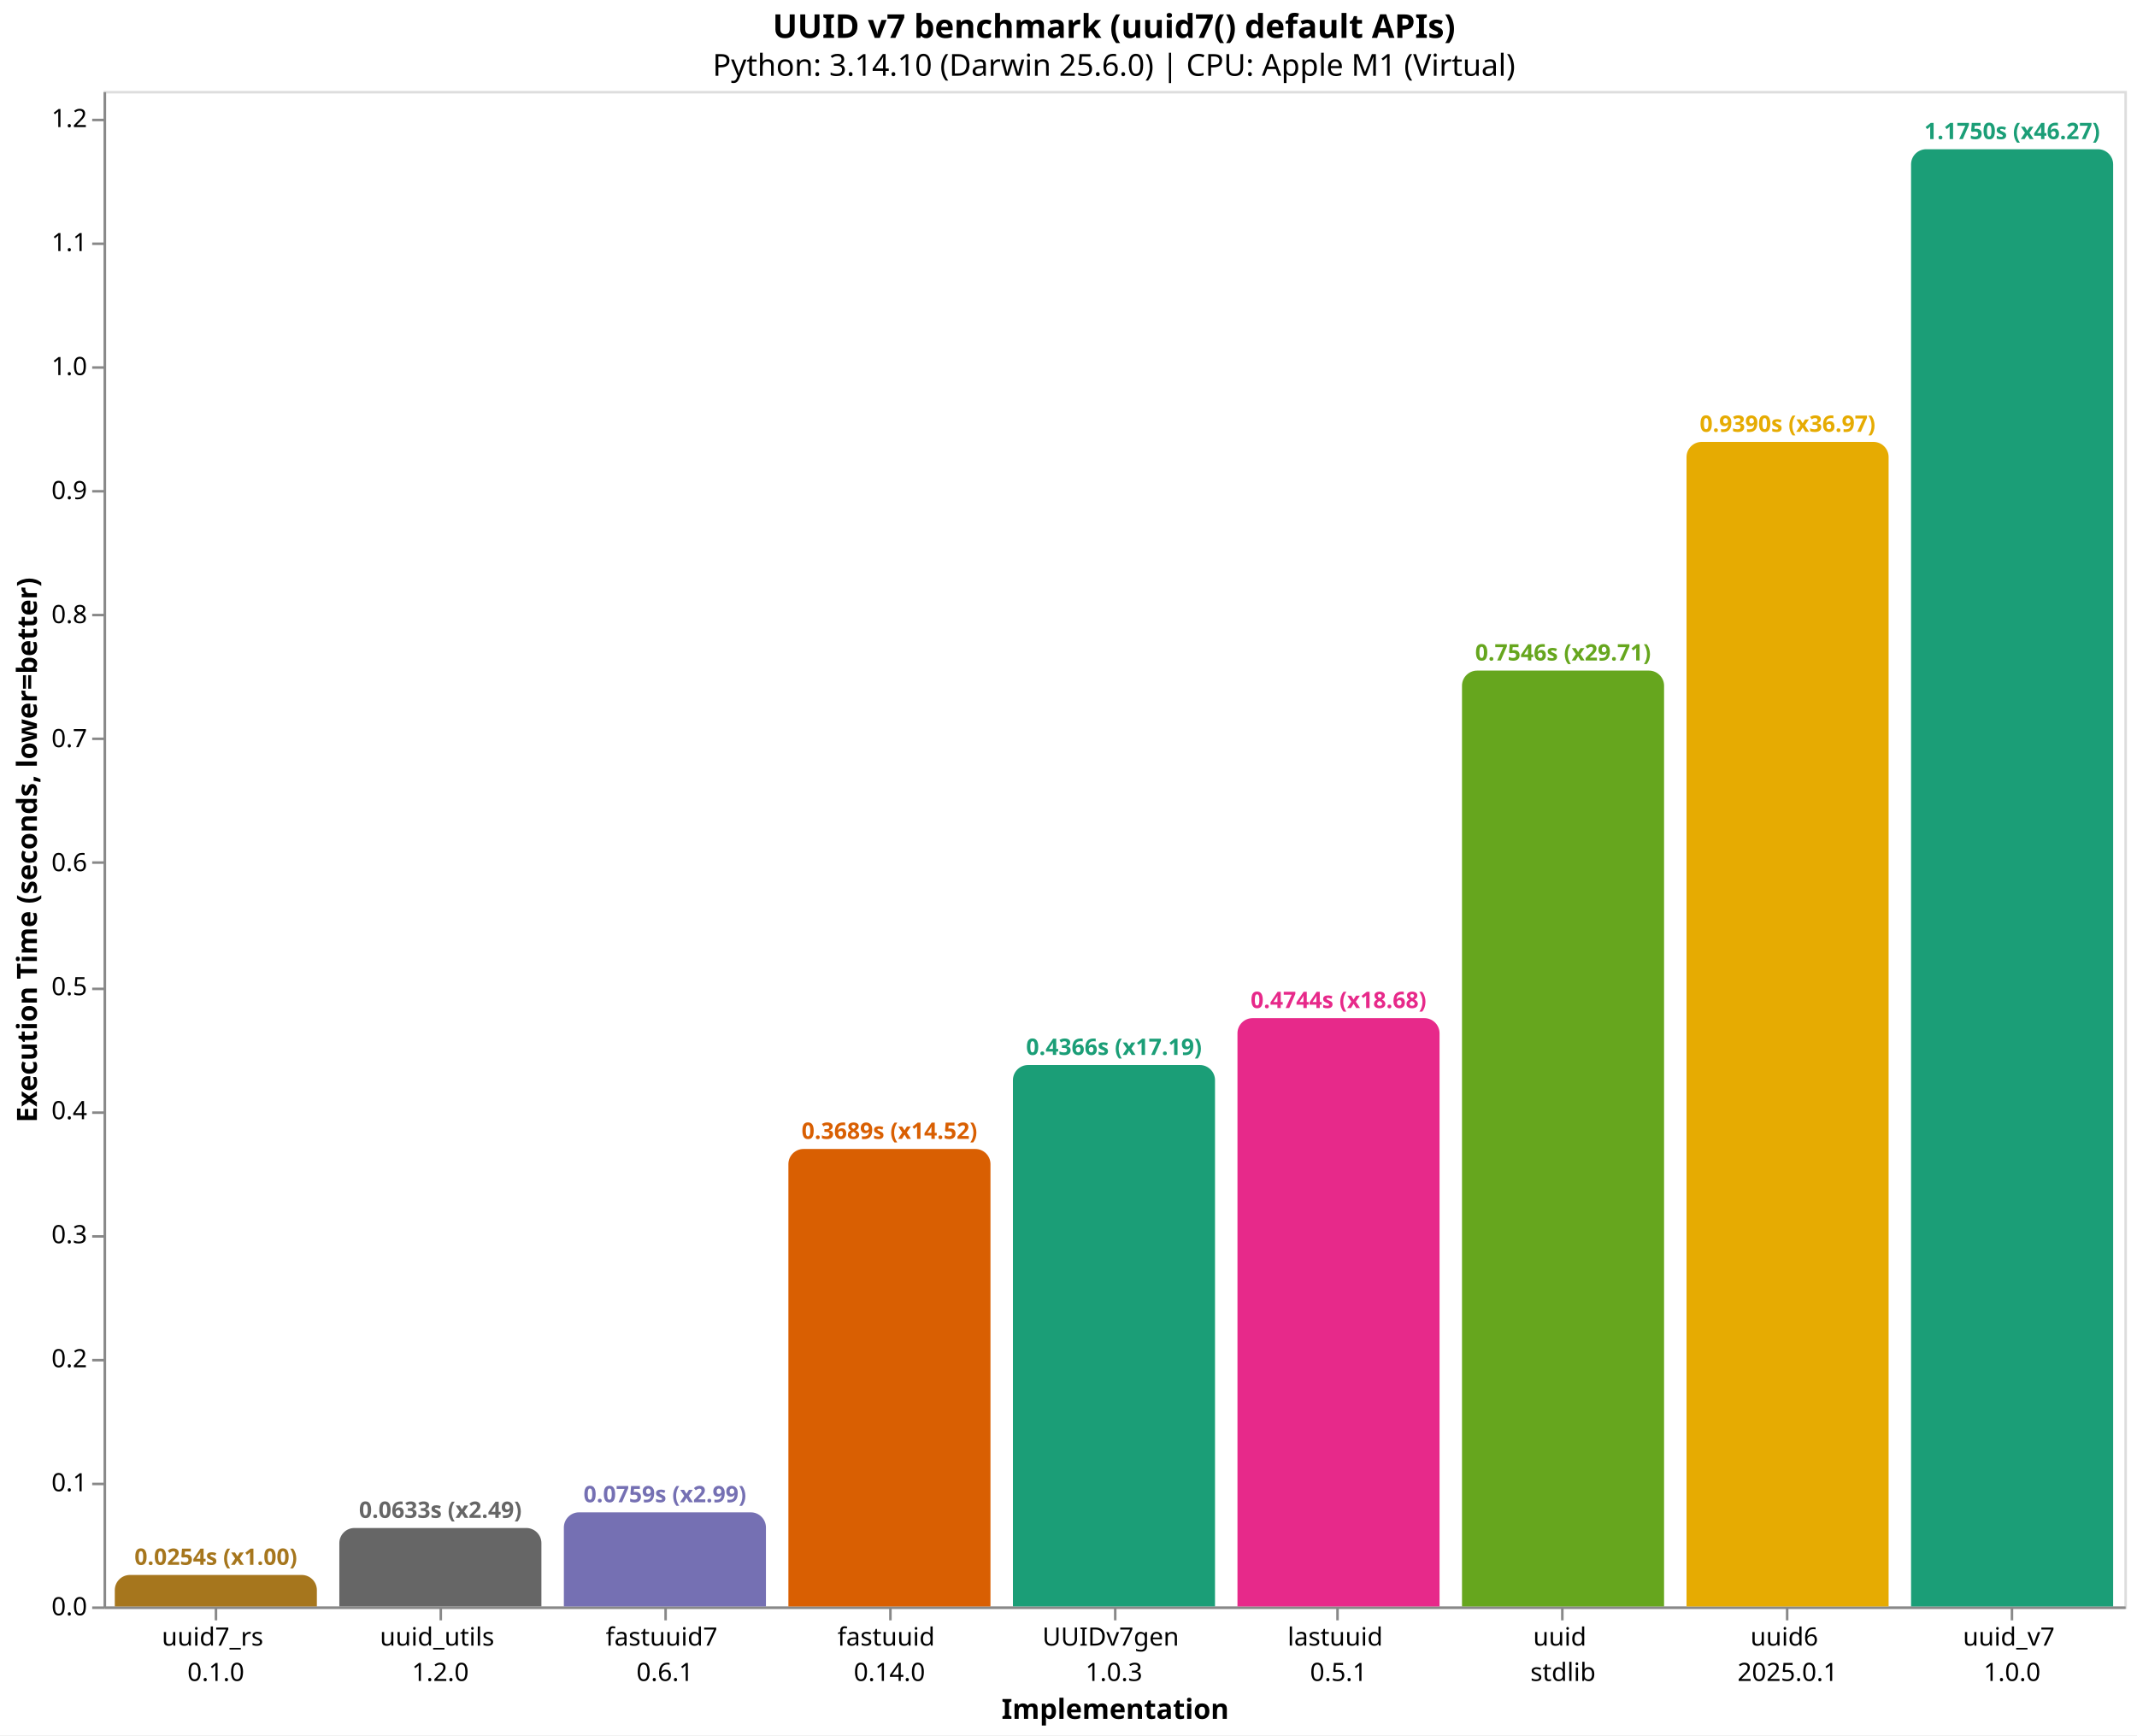
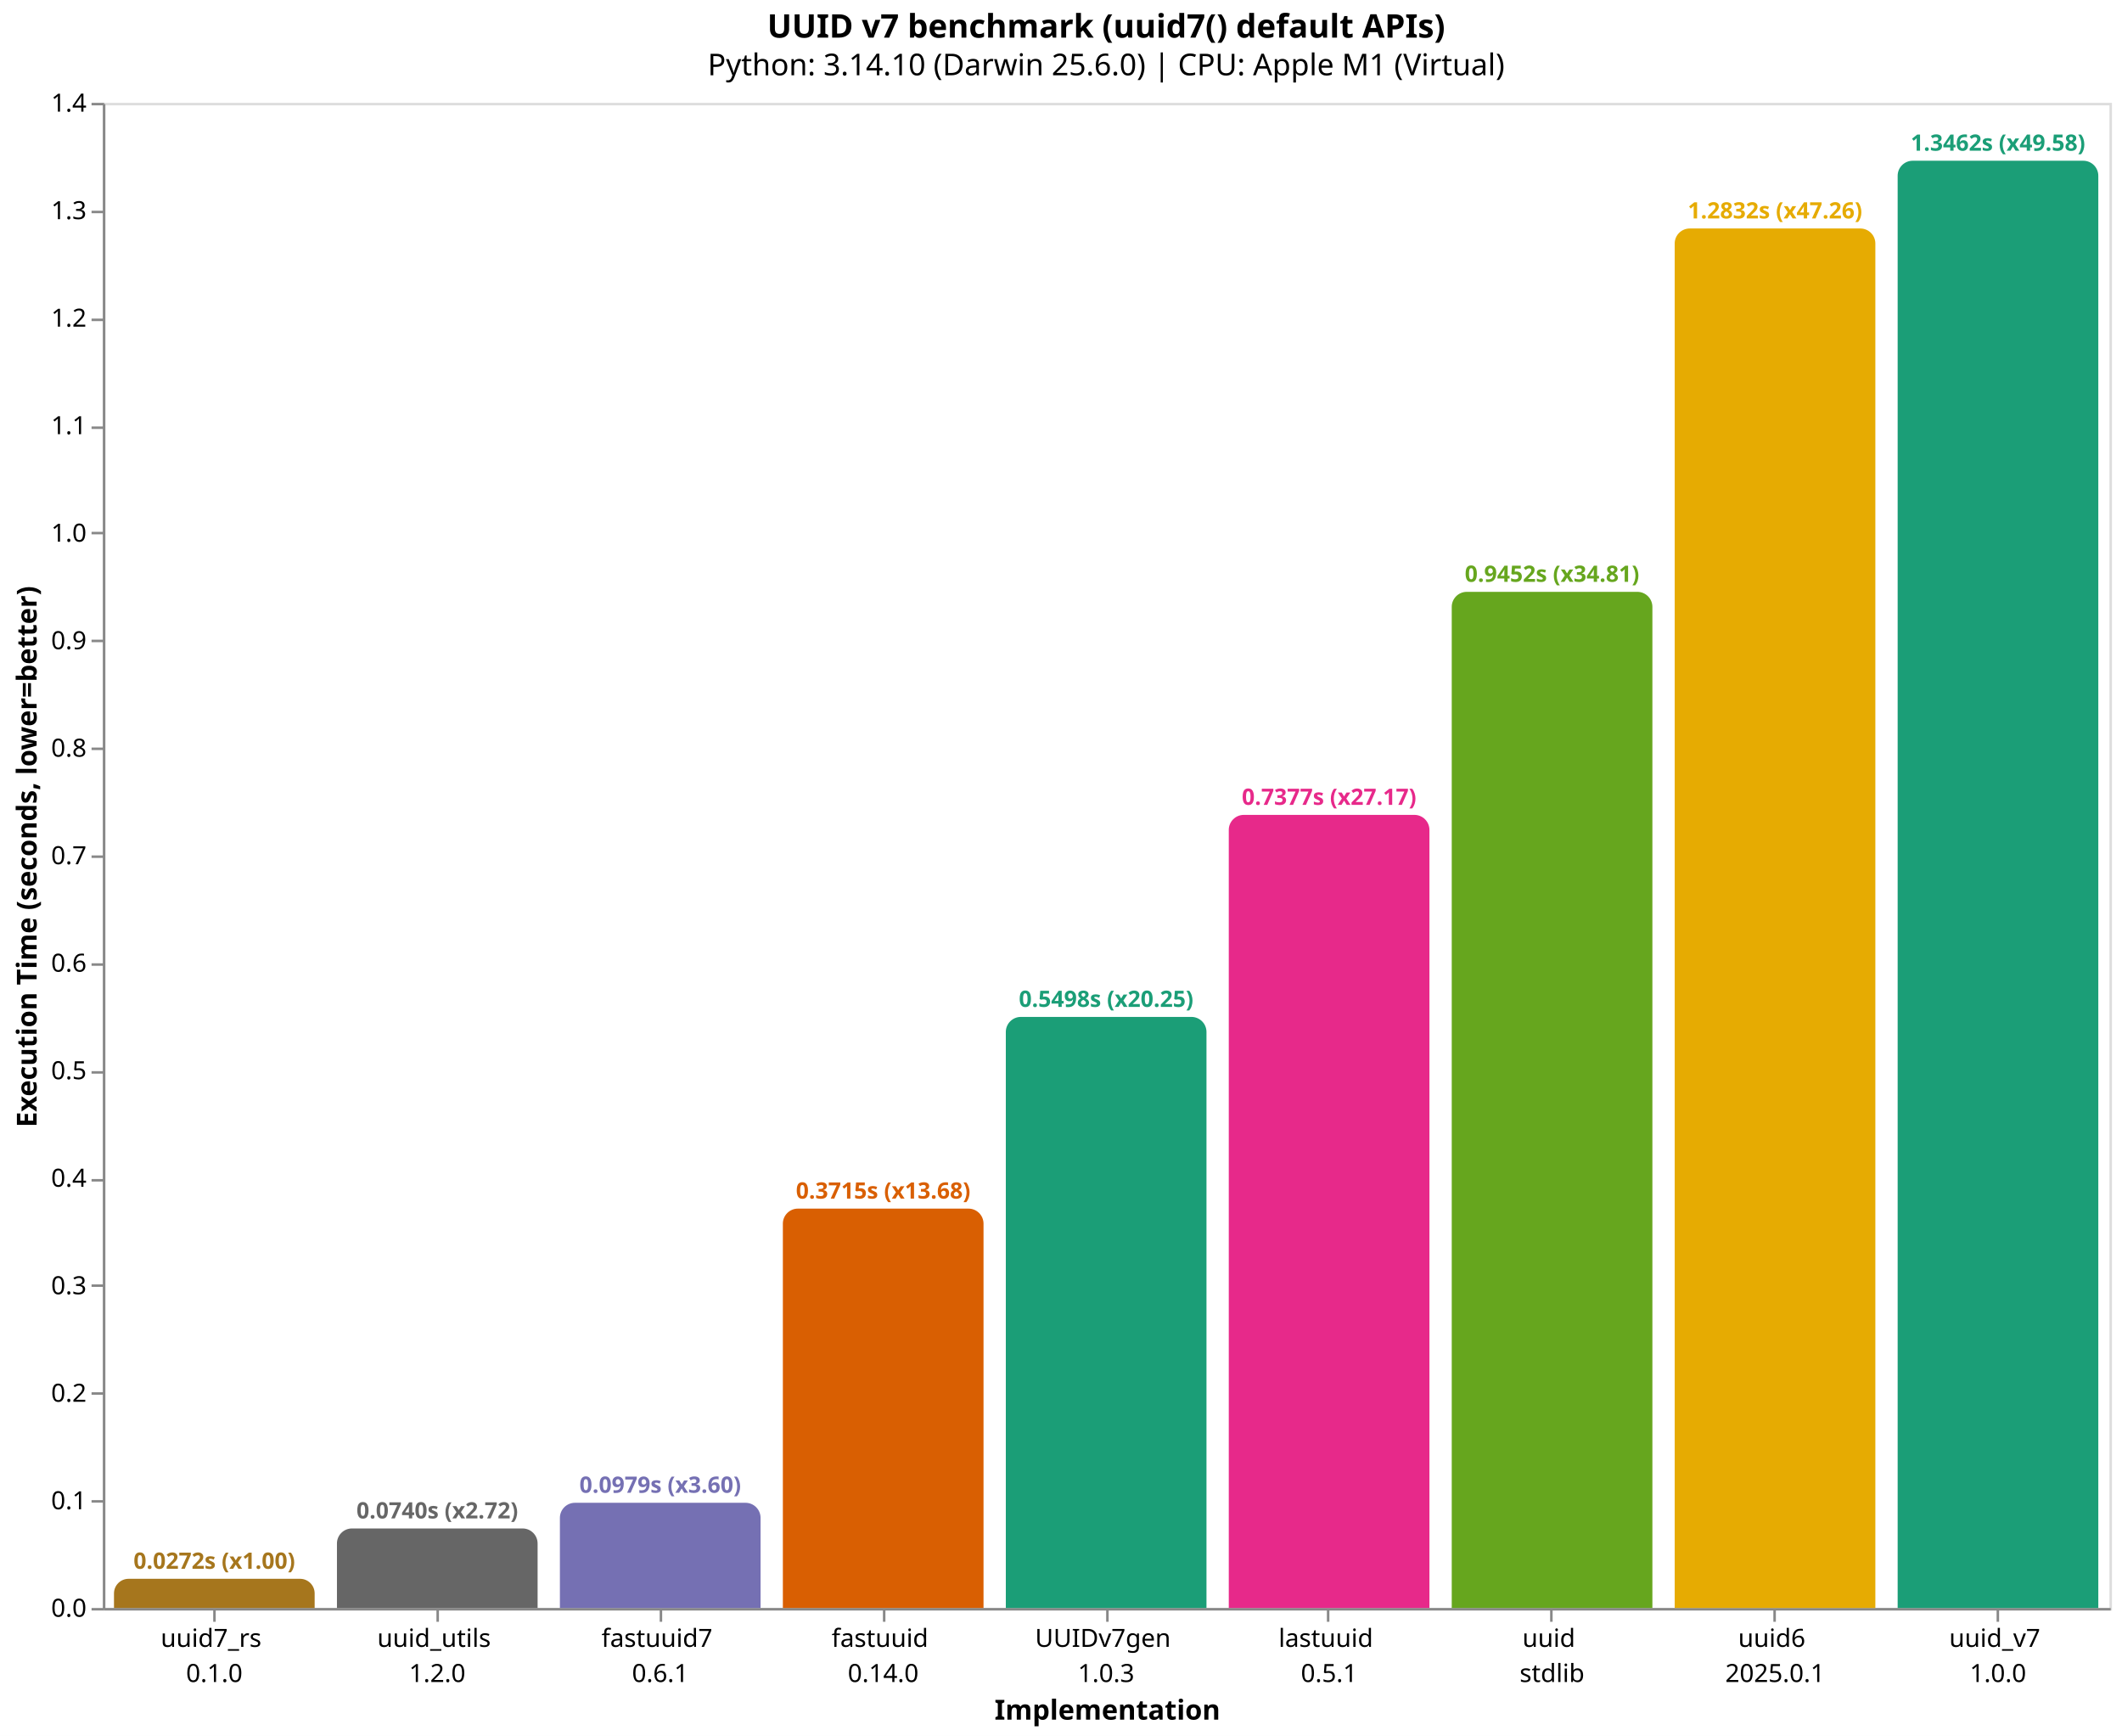
- <svg xmlns="http://www.w3.org/2000/svg" version="1.1" class="marks" width="846" height="687" viewBox="0 0 846 687">
-   <rect width="846" height="687" fill="white" />
-   <g fill="none" stroke-miterlimit="10" transform="translate(41,36)">
+ <svg xmlns="http://www.w3.org/2000/svg" version="1.1" class="marks" width="846" height="692" viewBox="0 0 846 692">
+   <rect width="846" height="692" fill="white" />
+   <g fill="none" stroke-miterlimit="10" transform="translate(41,41)">
    <g class="mark-group role-frame root" role="graphics-object" aria-roledescription="group mark container">
      <g transform="translate(0,0)">
        <path class="background" aria-hidden="true" d="M0.5,0.5h800v600h-800Z" stroke="#ddd" />
        <g>
          <g class="mark-group role-axis" role="graphics-symbol" aria-roledescription="axis" aria-label="X-axis titled 'Implementation' for a discrete scale with 9 values: uuid7_rs&#10;0.1.0, uuid_utils&#10;1.2.0, fastuuid7&#10;0.6.1, fastuuid&#10;0.14.0, UUIDv7gen&#10;1.0.3, ending with uuid_v7&#10;1.0.0">
            <g transform="translate(0.5,600.5)">
              <path class="background" aria-hidden="true" d="M0,0h0v0h0Z" pointer-events="none" />
              <g>
                <g class="mark-rule role-axis-tick" pointer-events="none">
                  <line transform="translate(44,0)" x2="0" y2="5" stroke="#888" stroke-width="1" opacity="1" />
                  <line transform="translate(133,0)" x2="0" y2="5" stroke="#888" stroke-width="1" opacity="1" />
                  <line transform="translate(222,0)" x2="0" y2="5" stroke="#888" stroke-width="1" opacity="1" />
                  <line transform="translate(311,0)" x2="0" y2="5" stroke="#888" stroke-width="1" opacity="1" />
                  <line transform="translate(400,0)" x2="0" y2="5" stroke="#888" stroke-width="1" opacity="1" />
                  <line transform="translate(488,0)" x2="0" y2="5" stroke="#888" stroke-width="1" opacity="1" />
                  <line transform="translate(577,0)" x2="0" y2="5" stroke="#888" stroke-width="1" opacity="1" />
                  <line transform="translate(666,0)" x2="0" y2="5" stroke="#888" stroke-width="1" opacity="1" />
                  <line transform="translate(755,0)" x2="0" y2="5" stroke="#888" stroke-width="1" opacity="1" />
                </g>
                <g class="mark-text role-axis-label" pointer-events="none">
                  <text text-anchor="middle" transform="translate(43.94444,15)" font-family="sans-serif" font-size="10px" fill="#000" opacity="1">
                    <tspan>uuid7_rs</tspan>
                    <tspan x="0" dy="14">0.1.0</tspan>
                  </text>
                  <text text-anchor="middle" transform="translate(132.8333,15)" font-family="sans-serif" font-size="10px" fill="#000" opacity="1">
                    <tspan>uuid_utils</tspan>
                    <tspan x="0" dy="14">1.2.0</tspan>
                  </text>
                  <text text-anchor="middle" transform="translate(221.7222,15)" font-family="sans-serif" font-size="10px" fill="#000" opacity="1">
                    <tspan>fastuuid7</tspan>
                    <tspan x="0" dy="14">0.6.1</tspan>
                  </text>
                  <text text-anchor="middle" transform="translate(310.6111,15)" font-family="sans-serif" font-size="10px" fill="#000" opacity="1">
                    <tspan>fastuuid</tspan>
                    <tspan x="0" dy="14">0.14.0</tspan>
                  </text>
                  <text text-anchor="middle" transform="translate(399.5,15)" font-family="sans-serif" font-size="10px" fill="#000" opacity="1">
                    <tspan>UUIDv7gen</tspan>
                    <tspan x="0" dy="14">1.0.3</tspan>
                  </text>
                  <text text-anchor="middle" transform="translate(488.3889,15)" font-family="sans-serif" font-size="10px" fill="#000" opacity="1">
                    <tspan>lastuuid</tspan>
                    <tspan x="0" dy="14">0.5.1</tspan>
                  </text>
                  <text text-anchor="middle" transform="translate(577.2778,15)" font-family="sans-serif" font-size="10px" fill="#000" opacity="1">
                    <tspan>uuid</tspan>
                    <tspan x="0" dy="14">stdlib</tspan>
                  </text>
                  <text text-anchor="middle" transform="translate(666.1667,15)" font-family="sans-serif" font-size="10px" fill="#000" opacity="1">
                    <tspan>uuid6</tspan>
                    <tspan x="0" dy="14">2025.0.1</tspan>
                  </text>
                  <text text-anchor="middle" transform="translate(755.0556,15)" font-family="sans-serif" font-size="10px" fill="#000" opacity="1">
                    <tspan>uuid_v7</tspan>
                    <tspan x="0" dy="14">1.0.0</tspan>
                  </text>
                </g>
                <g class="mark-rule role-axis-domain" pointer-events="none">
                  <line transform="translate(0,0)" x2="800" y2="0" stroke="#888" stroke-width="1" opacity="1" />
                </g>
                <g class="mark-text role-axis-title" pointer-events="none">
                  <text text-anchor="middle" transform="translate(400,44)" font-family="sans-serif" font-size="11px" font-weight="bold" fill="#000" opacity="1">Implementation</text>
                </g>
              </g>
              <path class="foreground" aria-hidden="true" d="" pointer-events="none" display="none" />
            </g>
          </g>
-           <g class="mark-group role-axis" role="graphics-symbol" aria-roledescription="axis" aria-label="Y-axis titled 'Execution Time (seconds, lower=better)' for a linear scale with values from 0.0 to 1.2">
+           <g class="mark-group role-axis" role="graphics-symbol" aria-roledescription="axis" aria-label="Y-axis titled 'Execution Time (seconds, lower=better)' for a linear scale with values from 0.0 to 1.4">
            <g transform="translate(0.5,0.5)">
              <path class="background" aria-hidden="true" d="M0,0h0v0h0Z" pointer-events="none" />
              <g>
                <g class="mark-rule role-axis-tick" pointer-events="none">
                  <line transform="translate(0,600)" x2="-5" y2="0" stroke="#888" stroke-width="1" opacity="1" />
-                   <line transform="translate(0,551)" x2="-5" y2="0" stroke="#888" stroke-width="1" opacity="1" />
-                   <line transform="translate(0,502)" x2="-5" y2="0" stroke="#888" stroke-width="1" opacity="1" />
-                   <line transform="translate(0,453)" x2="-5" y2="0" stroke="#888" stroke-width="1" opacity="1" />
-                   <line transform="translate(0,404)" x2="-5" y2="0" stroke="#888" stroke-width="1" opacity="1" />
-                   <line transform="translate(0,355)" x2="-5" y2="0" stroke="#888" stroke-width="1" opacity="1" />
-                   <line transform="translate(0,305)" x2="-5" y2="0" stroke="#888" stroke-width="1" opacity="1" />
-                   <line transform="translate(0,256)" x2="-5" y2="0" stroke="#888" stroke-width="1" opacity="1" />
-                   <line transform="translate(0,207)" x2="-5" y2="0" stroke="#888" stroke-width="1" opacity="1" />
-                   <line transform="translate(0,158)" x2="-5" y2="0" stroke="#888" stroke-width="1" opacity="1" />
-                   <line transform="translate(0,109)" x2="-5" y2="0" stroke="#888" stroke-width="1" opacity="1" />
-                   <line transform="translate(0,60)" x2="-5" y2="0" stroke="#888" stroke-width="1" opacity="1" />
-                   <line transform="translate(0,11)" x2="-5" y2="0" stroke="#888" stroke-width="1" opacity="1" />
+                   <line transform="translate(0,557)" x2="-5" y2="0" stroke="#888" stroke-width="1" opacity="1" />
+                   <line transform="translate(0,514)" x2="-5" y2="0" stroke="#888" stroke-width="1" opacity="1" />
+                   <line transform="translate(0,471)" x2="-5" y2="0" stroke="#888" stroke-width="1" opacity="1" />
+                   <line transform="translate(0,429)" x2="-5" y2="0" stroke="#888" stroke-width="1" opacity="1" />
+                   <line transform="translate(0,386)" x2="-5" y2="0" stroke="#888" stroke-width="1" opacity="1" />
+                   <line transform="translate(0,343)" x2="-5" y2="0" stroke="#888" stroke-width="1" opacity="1" />
+                   <line transform="translate(0,300)" x2="-5" y2="0" stroke="#888" stroke-width="1" opacity="1" />
+                   <line transform="translate(0,257)" x2="-5" y2="0" stroke="#888" stroke-width="1" opacity="1" />
+                   <line transform="translate(0,214)" x2="-5" y2="0" stroke="#888" stroke-width="1" opacity="1" />
+                   <line transform="translate(0,171)" x2="-5" y2="0" stroke="#888" stroke-width="1" opacity="1" />
+                   <line transform="translate(0,129)" x2="-5" y2="0" stroke="#888" stroke-width="1" opacity="1" />
+                   <line transform="translate(0,86)" x2="-5" y2="0" stroke="#888" stroke-width="1" opacity="1" />
+                   <line transform="translate(0,43)" x2="-5" y2="0" stroke="#888" stroke-width="1" opacity="1" />
+                   <line transform="translate(0,0)" x2="-5" y2="0" stroke="#888" stroke-width="1" opacity="1" />
                </g>
                <g class="mark-text role-axis-label" pointer-events="none">
                  <text text-anchor="end" transform="translate(-7,603)" font-family="sans-serif" font-size="10px" fill="#000" opacity="1">0.0</text>
-                   <text text-anchor="end" transform="translate(-7,553.9003)" font-family="sans-serif" font-size="10px" fill="#000" opacity="1">0.1</text>
-                   <text text-anchor="end" transform="translate(-7,504.8006)" font-family="sans-serif" font-size="10px" fill="#000" opacity="1">0.2</text>
-                   <text text-anchor="end" transform="translate(-7,455.7008)" font-family="sans-serif" font-size="10px" fill="#000" opacity="1">0.3</text>
-                   <text text-anchor="end" transform="translate(-7,406.6011)" font-family="sans-serif" font-size="10px" fill="#000" opacity="1">0.4</text>
-                   <text text-anchor="end" transform="translate(-7,357.5014)" font-family="sans-serif" font-size="10px" fill="#000" opacity="1">0.5</text>
-                   <text text-anchor="end" transform="translate(-7,308.4017)" font-family="sans-serif" font-size="10px" fill="#000" opacity="1">0.6</text>
-                   <text text-anchor="end" transform="translate(-7,259.302)" font-family="sans-serif" font-size="10px" fill="#000" opacity="1">0.7</text>
-                   <text text-anchor="end" transform="translate(-7,210.2022)" font-family="sans-serif" font-size="10px" fill="#000" opacity="1">0.8</text>
-                   <text text-anchor="end" transform="translate(-7,161.1025)" font-family="sans-serif" font-size="10px" fill="#000" opacity="1">0.9</text>
-                   <text text-anchor="end" transform="translate(-7,112.0028)" font-family="sans-serif" font-size="10px" fill="#000" opacity="1">1.0</text>
-                   <text text-anchor="end" transform="translate(-7,62.90308)" font-family="sans-serif" font-size="10px" fill="#000" opacity="1">1.1</text>
-                   <text text-anchor="end" transform="translate(-7,13.80336)" font-family="sans-serif" font-size="10px" fill="#000" opacity="1">1.2</text>
+                   <text text-anchor="end" transform="translate(-7,560.1434)" font-family="sans-serif" font-size="10px" fill="#000" opacity="1">0.1</text>
+                   <text text-anchor="end" transform="translate(-7,517.2869)" font-family="sans-serif" font-size="10px" fill="#000" opacity="1">0.2</text>
+                   <text text-anchor="end" transform="translate(-7,474.4303)" font-family="sans-serif" font-size="10px" fill="#000" opacity="1">0.3</text>
+                   <text text-anchor="end" transform="translate(-7,431.5738)" font-family="sans-serif" font-size="10px" fill="#000" opacity="1">0.4</text>
+                   <text text-anchor="end" transform="translate(-7,388.7172)" font-family="sans-serif" font-size="10px" fill="#000" opacity="1">0.5</text>
+                   <text text-anchor="end" transform="translate(-7,345.8607)" font-family="sans-serif" font-size="10px" fill="#000" opacity="1">0.6</text>
+                   <text text-anchor="end" transform="translate(-7,303.0041)" font-family="sans-serif" font-size="10px" fill="#000" opacity="1">0.7</text>
+                   <text text-anchor="end" transform="translate(-7,260.1476)" font-family="sans-serif" font-size="10px" fill="#000" opacity="1">0.8</text>
+                   <text text-anchor="end" transform="translate(-7,217.291)" font-family="sans-serif" font-size="10px" fill="#000" opacity="1">0.9</text>
+                   <text text-anchor="end" transform="translate(-7,174.4344)" font-family="sans-serif" font-size="10px" fill="#000" opacity="1">1.0</text>
+                   <text text-anchor="end" transform="translate(-7,131.5779)" font-family="sans-serif" font-size="10px" fill="#000" opacity="1">1.1</text>
+                   <text text-anchor="end" transform="translate(-7,88.72133)" font-family="sans-serif" font-size="10px" fill="#000" opacity="1">1.2</text>
+                   <text text-anchor="end" transform="translate(-7,45.86478)" font-family="sans-serif" font-size="10px" fill="#000" opacity="1">1.3</text>
+                   <text text-anchor="end" transform="translate(-7,3.008221)" font-family="sans-serif" font-size="10px" fill="#000" opacity="1">1.4</text>
                </g>
                <g class="mark-rule role-axis-domain" pointer-events="none">
                  <line transform="translate(0,600)" x2="0" y2="-600" stroke="#888" stroke-width="1" opacity="1" />
                </g>
                <g class="mark-text role-axis-title" pointer-events="none">
                  <text text-anchor="middle" transform="translate(-24.90137,300) rotate(-90) translate(0,-2)" font-family="sans-serif" font-size="11px" font-weight="bold" fill="#000" opacity="1">Execution Time (seconds, lower=better)</text>
                </g>
              </g>
              <path class="foreground" aria-hidden="true" d="" pointer-events="none" display="none" />
            </g>
          </g>
          <g class="mark-group role-scope" role="graphics-object" aria-roledescription="group mark container">
-             <g transform="translate(4.444444,587.5308)">
-               <path class="background" aria-hidden="true" d="M6,0L74,0C77.311,0,80,2.689,80,6L80,12.469C80,12.469,80,12.469,80,12.469L0,12.469C0,12.469,0,12.469,0,12.469L0,6C0,2.689,2.689,0,6,0Z" />
+             <g transform="translate(4.444444,588.3643)">
+               <path class="background" aria-hidden="true" d="M5.818,0L74.182,0C77.393,0,80,2.607,80,5.818L80,11.636C80,11.636,80,11.636,80,11.636L0,11.636C0,11.636,0,11.636,0,11.636L0,5.818C0,2.607,2.607,0,5.818,0Z" />
              <g clip-path="url(#clip1)">
                <g class="mark-group role-scope" role="graphics-object" aria-roledescription="group mark container">
-                   <g transform="translate(0,-587.5308)">
-                     <path class="background" aria-hidden="true" d="M0,0h80v0h-80Z" />
-                     <g>
-                       <g class="mark-rect role-mark layer_0_marks" role="graphics-object" aria-roledescription="rect mark container">
-                         <path aria-label="Implementation: uuid7_rs&#10;0.1.0; Execution Time (seconds, lower=better): 0.02539575; implementation: uuid7_rs; Execution Time (s): 0.0254; Slowdown: 1.00" role="graphics-symbol" aria-roledescription="bar" d="M0,587.531h80v12.469h-80Z" fill="#a6761d" />
-                       </g>
-                     </g>
-                     <path class="foreground" aria-hidden="true" d="" display="none" />
-                   </g>
-                 </g>
-               </g>
-               <path class="foreground" aria-hidden="true" d="" display="none" />
-             </g>
-             <g transform="translate(93.33333,568.9375)">
-               <path class="background" aria-hidden="true" d="M6,0L74,0C77.311,0,80,2.689,80,6L80,31.062C80,31.062,80,31.062,80,31.062L0,31.062C0,31.062,0,31.062,0,31.062L0,6C0,2.689,2.689,0,6,0Z" />
+                   <g transform="translate(0,-588.3643)">
+                     <path class="background" aria-hidden="true" d="M0,0h80v0h-80Z" />
+                     <g>
+                       <g class="mark-rect role-mark layer_0_marks" role="graphics-object" aria-roledescription="rect mark container">
+                         <path aria-label="Implementation: uuid7_rs&#10;0.1.0; Execution Time (seconds, lower=better): 0.027150375; implementation: uuid7_rs; Execution Time (s): 0.0272; Slowdown: 1.00" role="graphics-symbol" aria-roledescription="bar" d="M0,588.364h80v11.636h-80Z" fill="#a6761d" />
+                       </g>
+                     </g>
+                     <path class="foreground" aria-hidden="true" d="" display="none" />
+                   </g>
+                 </g>
+               </g>
+               <path class="foreground" aria-hidden="true" d="" display="none" />
+             </g>
+             <g transform="translate(93.33333,568.295)">
+               <path class="background" aria-hidden="true" d="M6,0L74,0C77.311,0,80,2.689,80,6L80,31.705C80,31.705,80,31.705,80,31.705L0,31.705C0,31.705,0,31.705,0,31.705L0,6C0,2.689,2.689,0,6,0Z" />
              <g clip-path="url(#clip2)">
                <g class="mark-group role-scope" role="graphics-object" aria-roledescription="group mark container">
-                   <g transform="translate(0,-568.9375)">
-                     <path class="background" aria-hidden="true" d="M0,0h80v0h-80Z" />
-                     <g>
-                       <g class="mark-rect role-mark layer_0_marks" role="graphics-object" aria-roledescription="rect mark container">
-                         <path aria-label="Implementation: uuid_utils&#10;1.2.0; Execution Time (seconds, lower=better): 0.063264083; implementation: uuid_utils; Execution Time (s): 0.0633; Slowdown: 2.49" role="graphics-symbol" aria-roledescription="bar" d="M0,568.938h80v31.062h-80Z" fill="#666666" />
-                       </g>
-                     </g>
-                     <path class="foreground" aria-hidden="true" d="" display="none" />
-                   </g>
-                 </g>
-               </g>
-               <path class="foreground" aria-hidden="true" d="" display="none" />
-             </g>
-             <g transform="translate(182.2222,562.7424)">
-               <path class="background" aria-hidden="true" d="M6,0L74,0C77.311,0,80,2.689,80,6L80,37.258C80,37.258,80,37.258,80,37.258L0,37.258C0,37.258,0,37.258,0,37.258L0,6C0,2.689,2.689,0,6,0Z" />
+                   <g transform="translate(0,-568.295)">
+                     <path class="background" aria-hidden="true" d="M0,0h80v0h-80Z" />
+                     <g>
+                       <g class="mark-rect role-mark layer_0_marks" role="graphics-object" aria-roledescription="rect mark container">
+                         <path aria-label="Implementation: uuid_utils&#10;1.2.0; Execution Time (seconds, lower=better): 0.073979417; implementation: uuid_utils; Execution Time (s): 0.0740; Slowdown: 2.72" role="graphics-symbol" aria-roledescription="bar" d="M0,568.295h80v31.705h-80Z" fill="#666666" />
+                       </g>
+                     </g>
+                     <path class="foreground" aria-hidden="true" d="" display="none" />
+                   </g>
+                 </g>
+               </g>
+               <path class="foreground" aria-hidden="true" d="" display="none" />
+             </g>
+             <g transform="translate(182.2222,558.0648)">
+               <path class="background" aria-hidden="true" d="M6,0L74,0C77.311,0,80,2.689,80,6L80,41.935C80,41.935,80,41.935,80,41.935L0,41.935C0,41.935,0,41.935,0,41.935L0,6C0,2.689,2.689,0,6,0Z" />
              <g clip-path="url(#clip3)">
                <g class="mark-group role-scope" role="graphics-object" aria-roledescription="group mark container">
-                   <g transform="translate(0,-562.7424)">
-                     <path class="background" aria-hidden="true" d="M0,0h80v0h-80Z" />
-                     <g>
-                       <g class="mark-rect role-mark layer_0_marks" role="graphics-object" aria-roledescription="rect mark container">
-                         <path aria-label="Implementation: fastuuid7&#10;0.6.1; Execution Time (seconds, lower=better): 0.0758815; implementation: fastuuid7; Execution Time (s): 0.0759; Slowdown: 2.99" role="graphics-symbol" aria-roledescription="bar" d="M0,562.742h80v37.258h-80Z" fill="#7570b3" />
-                       </g>
-                     </g>
-                     <path class="foreground" aria-hidden="true" d="" display="none" />
-                   </g>
-                 </g>
-               </g>
-               <path class="foreground" aria-hidden="true" d="" display="none" />
-             </g>
-             <g transform="translate(271.1111,418.8865)">
-               <path class="background" aria-hidden="true" d="M6,0L74,0C77.311,0,80,2.689,80,6L80,181.114C80,181.114,80,181.114,80,181.114L0,181.114C0,181.114,0,181.114,0,181.114L0,6C0,2.689,2.689,0,6,0Z" />
+                   <g transform="translate(0,-558.0648)">
+                     <path class="background" aria-hidden="true" d="M0,0h80v0h-80Z" />
+                     <g>
+                       <g class="mark-rect role-mark layer_0_marks" role="graphics-object" aria-roledescription="rect mark container">
+                         <path aria-label="Implementation: fastuuid7&#10;0.6.1; Execution Time (seconds, lower=better): 0.09785025; implementation: fastuuid7; Execution Time (s): 0.0979; Slowdown: 3.60" role="graphics-symbol" aria-roledescription="bar" d="M0,558.065h80v41.935h-80Z" fill="#7570b3" />
+                       </g>
+                     </g>
+                     <path class="foreground" aria-hidden="true" d="" display="none" />
+                   </g>
+                 </g>
+               </g>
+               <path class="foreground" aria-hidden="true" d="" display="none" />
+             </g>
+             <g transform="translate(271.1111,440.7953)">
+               <path class="background" aria-hidden="true" d="M6,0L74,0C77.311,0,80,2.689,80,6L80,159.205C80,159.205,80,159.205,80,159.205L0,159.205C0,159.205,0,159.205,0,159.205L0,6C0,2.689,2.689,0,6,0Z" />
              <g clip-path="url(#clip4)">
                <g class="mark-group role-scope" role="graphics-object" aria-roledescription="group mark container">
-                   <g transform="translate(0,-418.8865)">
-                     <path class="background" aria-hidden="true" d="M0,0h80v0h-80Z" />
-                     <g>
-                       <g class="mark-rect role-mark layer_0_marks" role="graphics-object" aria-roledescription="rect mark container">
-                         <path aria-label="Implementation: fastuuid&#10;0.14.0; Execution Time (seconds, lower=better): 0.368868791; implementation: fastuuid; Execution Time (s): 0.3689; Slowdown: 14.52" role="graphics-symbol" aria-roledescription="bar" d="M0,418.886h80v181.114h-80Z" fill="#d95f02" />
-                       </g>
-                     </g>
-                     <path class="foreground" aria-hidden="true" d="" display="none" />
-                   </g>
-                 </g>
-               </g>
-               <path class="foreground" aria-hidden="true" d="" display="none" />
-             </g>
-             <g transform="translate(360,385.6526)">
-               <path class="background" aria-hidden="true" d="M6,0L74,0C77.311,0,80,2.689,80,6L80,214.347C80,214.347,80,214.347,80,214.347L0,214.347C0,214.347,0,214.347,0,214.347L0,6C0,2.689,2.689,0,6,0Z" />
+                   <g transform="translate(0,-440.7953)">
+                     <path class="background" aria-hidden="true" d="M0,0h80v0h-80Z" />
+                     <g>
+                       <g class="mark-rect role-mark layer_0_marks" role="graphics-object" aria-roledescription="rect mark container">
+                         <path aria-label="Implementation: fastuuid&#10;0.14.0; Execution Time (seconds, lower=better): 0.371482625; implementation: fastuuid; Execution Time (s): 0.3715; Slowdown: 13.68" role="graphics-symbol" aria-roledescription="bar" d="M0,440.795h80v159.205h-80Z" fill="#d95f02" />
+                       </g>
+                     </g>
+                     <path class="foreground" aria-hidden="true" d="" display="none" />
+                   </g>
+                 </g>
+               </g>
+               <path class="foreground" aria-hidden="true" d="" display="none" />
+             </g>
+             <g transform="translate(360,364.3764)">
+               <path class="background" aria-hidden="true" d="M6,0L74,0C77.311,0,80,2.689,80,6L80,235.624C80,235.624,80,235.624,80,235.624L0,235.624C0,235.624,0,235.624,0,235.624L0,6C0,2.689,2.689,0,6,0Z" />
              <g clip-path="url(#clip5)">
                <g class="mark-group role-scope" role="graphics-object" aria-roledescription="group mark container">
-                   <g transform="translate(0,-385.6526)">
-                     <path class="background" aria-hidden="true" d="M0,0h80v0h-80Z" />
-                     <g>
-                       <g class="mark-rect role-mark layer_0_marks" role="graphics-object" aria-roledescription="rect mark container">
-                         <path aria-label="Implementation: UUIDv7gen&#10;1.0.3; Execution Time (seconds, lower=better): 0.436555208; implementation: UUIDv7gen; Execution Time (s): 0.4366; Slowdown: 17.19" role="graphics-symbol" aria-roledescription="bar" d="M0,385.653h80v214.347h-80Z" fill="#1b9e77" />
-                       </g>
-                     </g>
-                     <path class="foreground" aria-hidden="true" d="" display="none" />
-                   </g>
-                 </g>
-               </g>
-               <path class="foreground" aria-hidden="true" d="" display="none" />
-             </g>
-             <g transform="translate(448.8889,367.0877)">
-               <path class="background" aria-hidden="true" d="M6,0L74,0C77.311,0,80,2.689,80,6L80,232.912C80,232.912,80,232.912,80,232.912L0,232.912C0,232.912,0,232.912,0,232.912L0,6C0,2.689,2.689,0,6,0Z" />
+                   <g transform="translate(0,-364.3764)">
+                     <path class="background" aria-hidden="true" d="M0,0h80v0h-80Z" />
+                     <g>
+                       <g class="mark-rect role-mark layer_0_marks" role="graphics-object" aria-roledescription="rect mark container">
+                         <path aria-label="Implementation: UUIDv7gen&#10;1.0.3; Execution Time (seconds, lower=better): 0.549795916; implementation: UUIDv7gen; Execution Time (s): 0.5498; Slowdown: 20.25" role="graphics-symbol" aria-roledescription="bar" d="M0,364.376h80v235.624h-80Z" fill="#1b9e77" />
+                       </g>
+                     </g>
+                     <path class="foreground" aria-hidden="true" d="" display="none" />
+                   </g>
+                 </g>
+               </g>
+               <path class="foreground" aria-hidden="true" d="" display="none" />
+             </g>
+             <g transform="translate(448.8889,283.8382)">
+               <path class="background" aria-hidden="true" d="M6,0L74,0C77.311,0,80,2.689,80,6L80,316.162C80,316.162,80,316.162,80,316.162L0,316.162C0,316.162,0,316.162,0,316.162L0,6C0,2.689,2.689,0,6,0Z" />
              <g clip-path="url(#clip6)">
                <g class="mark-group role-scope" role="graphics-object" aria-roledescription="group mark container">
-                   <g transform="translate(0,-367.0877)">
-                     <path class="background" aria-hidden="true" d="M0,0h80v0h-80Z" />
-                     <g>
-                       <g class="mark-rect role-mark layer_0_marks" role="graphics-object" aria-roledescription="rect mark container">
-                         <path aria-label="Implementation: lastuuid&#10;0.5.1; Execution Time (seconds, lower=better): 0.474365833; implementation: lastuuid; Execution Time (s): 0.4744; Slowdown: 18.68" role="graphics-symbol" aria-roledescription="bar" d="M0,367.088h80v232.912h-80Z" fill="#e7298a" />
-                       </g>
-                     </g>
-                     <path class="foreground" aria-hidden="true" d="" display="none" />
-                   </g>
-                 </g>
-               </g>
-               <path class="foreground" aria-hidden="true" d="" display="none" />
-             </g>
-             <g transform="translate(537.7778,229.4953)">
-               <path class="background" aria-hidden="true" d="M6,0L74,0C77.311,0,80,2.689,80,6L80,370.505C80,370.505,80,370.505,80,370.505L0,370.505C0,370.505,0,370.505,0,370.505L0,6C0,2.689,2.689,0,6,0Z" />
+                   <g transform="translate(0,-283.8382)">
+                     <path class="background" aria-hidden="true" d="M0,0h80v0h-80Z" />
+                     <g>
+                       <g class="mark-rect role-mark layer_0_marks" role="graphics-object" aria-roledescription="rect mark container">
+                         <path aria-label="Implementation: lastuuid&#10;0.5.1; Execution Time (seconds, lower=better): 0.737721; implementation: lastuuid; Execution Time (s): 0.7377; Slowdown: 27.17" role="graphics-symbol" aria-roledescription="bar" d="M0,283.838h80v316.162h-80Z" fill="#e7298a" />
+                       </g>
+                     </g>
+                     <path class="foreground" aria-hidden="true" d="" display="none" />
+                   </g>
+                 </g>
+               </g>
+               <path class="foreground" aria-hidden="true" d="" display="none" />
+             </g>
+             <g transform="translate(537.7778,194.9278)">
+               <path class="background" aria-hidden="true" d="M6,0L74,0C77.311,0,80,2.689,80,6L80,405.072C80,405.072,80,405.072,80,405.072L0,405.072C0,405.072,0,405.072,0,405.072L0,6C0,2.689,2.689,0,6,0Z" />
              <g clip-path="url(#clip7)">
                <g class="mark-group role-scope" role="graphics-object" aria-roledescription="group mark container">
-                   <g transform="translate(0,-229.4953)">
-                     <path class="background" aria-hidden="true" d="M0,0h80v0h-80Z" />
-                     <g>
-                       <g class="mark-rect role-mark layer_0_marks" role="graphics-object" aria-roledescription="rect mark container">
-                         <path aria-label="Implementation: uuid&#10;stdlib; Execution Time (seconds, lower=better): 0.754596333; implementation: uuid; Execution Time (s): 0.7546; Slowdown: 29.71" role="graphics-symbol" aria-roledescription="bar" d="M0,229.495h80v370.505h-80Z" fill="#66a61e" />
-                       </g>
-                     </g>
-                     <path class="foreground" aria-hidden="true" d="" display="none" />
-                   </g>
-                 </g>
-               </g>
-               <path class="foreground" aria-hidden="true" d="" display="none" />
-             </g>
-             <g transform="translate(626.6667,138.9517)">
-               <path class="background" aria-hidden="true" d="M6,0L74,0C77.311,0,80,2.689,80,6L80,461.048C80,461.048,80,461.048,80,461.048L0,461.048C0,461.048,0,461.048,0,461.048L0,6C0,2.689,2.689,0,6,0Z" />
+                   <g transform="translate(0,-194.9278)">
+                     <path class="background" aria-hidden="true" d="M0,0h80v0h-80Z" />
+                     <g>
+                       <g class="mark-rect role-mark layer_0_marks" role="graphics-object" aria-roledescription="rect mark container">
+                         <path aria-label="Implementation: uuid&#10;stdlib; Execution Time (seconds, lower=better): 0.945181375; implementation: uuid; Execution Time (s): 0.9452; Slowdown: 34.81" role="graphics-symbol" aria-roledescription="bar" d="M0,194.928h80v405.072h-80Z" fill="#66a61e" />
+                       </g>
+                     </g>
+                     <path class="foreground" aria-hidden="true" d="" display="none" />
+                   </g>
+                 </g>
+               </g>
+               <path class="foreground" aria-hidden="true" d="" display="none" />
+             </g>
+             <g transform="translate(626.6667,50.08225)">
+               <path class="background" aria-hidden="true" d="M6,0L74,0C77.311,0,80,2.689,80,6L80,549.918C80,549.918,80,549.918,80,549.918L0,549.918C0,549.918,0,549.918,0,549.918L0,6C0,2.689,2.689,0,6,0Z" />
              <g clip-path="url(#clip8)">
                <g class="mark-group role-scope" role="graphics-object" aria-roledescription="group mark container">
-                   <g transform="translate(0,-138.9517)">
-                     <path class="background" aria-hidden="true" d="M0,0h80v0h-80Z" />
-                     <g>
-                       <g class="mark-rect role-mark layer_0_marks" role="graphics-object" aria-roledescription="rect mark container">
-                         <path aria-label="Implementation: uuid6&#10;2025.0.1; Execution Time (seconds, lower=better): 0.939003834; implementation: uuid6; Execution Time (s): 0.9390; Slowdown: 36.97" role="graphics-symbol" aria-roledescription="bar" d="M0,138.952h80v461.048h-80Z" fill="#e6ab02" />
+                   <g transform="translate(0,-50.08225)">
+                     <path class="background" aria-hidden="true" d="M0,0h80v0h-80Z" />
+                     <g>
+                       <g class="mark-rect role-mark layer_0_marks" role="graphics-object" aria-roledescription="rect mark container">
+                         <path aria-label="Implementation: uuid6&#10;2025.0.1; Execution Time (seconds, lower=better): 1.283159; implementation: uuid6; Execution Time (s): 1.2832; Slowdown: 47.26" role="graphics-symbol" aria-roledescription="bar" d="M0,50.082h80v549.918h-80Z" fill="#e6ab02" />
                      </g>
                    </g>
                    <path class="foreground" aria-hidden="true" d="" display="none" />
                  </g>
                </g>
              </g>
              <path class="foreground" aria-hidden="true" d="" display="none" />
            </g>
            <g transform="translate(715.5556,23.07692)">
              <path class="background" aria-hidden="true" d="M6,0L74,0C77.311,0,80,2.689,80,6L80,576.923C80,576.923,80,576.923,80,576.923L0,576.923C0,576.923,0,576.923,0,576.923L0,6C0,2.689,2.689,0,6,0Z" />
              <g clip-path="url(#clip9)">
                <g class="mark-group role-scope" role="graphics-object" aria-roledescription="group mark container">
                  <g transform="translate(0,-23.07692)">
                    <path class="background" aria-hidden="true" d="M0,0h80v0h-80Z" />
                    <g>
                      <g class="mark-rect role-mark layer_0_marks" role="graphics-object" aria-roledescription="rect mark container">
-                         <path aria-label="Implementation: uuid_v7&#10;1.0.0; Execution Time (seconds, lower=better): 1.175002791; implementation: uuid_v7; Execution Time (s): 1.1750; Slowdown: 46.27" role="graphics-symbol" aria-roledescription="bar" d="M0,23.077h80v576.923h-80Z" fill="#1b9e77" />
+                         <path aria-label="Implementation: uuid_v7&#10;1.0.0; Execution Time (seconds, lower=better): 1.346172291; implementation: uuid_v7; Execution Time (s): 1.3462; Slowdown: 49.58" role="graphics-symbol" aria-roledescription="bar" d="M0,23.077h80v576.923h-80Z" fill="#1b9e77" />
                      </g>
                    </g>
                    <path class="foreground" aria-hidden="true" d="" display="none" />
                  </g>
                </g>
              </g>
              <path class="foreground" aria-hidden="true" d="" display="none" />
            </g>
          </g>
          <g class="mark-text role-mark layer_1_marks" role="graphics-object" aria-roledescription="text mark container">
-             <text aria-label="Implementation: uuid7_rs&#10;0.1.0; Execution Time (seconds, lower=better): 0.02539575; implementation: uuid7_rs; label: 0.0254s (x1.00); Execution Time (s): 0.0254; Slowdown: 1.00" role="graphics-symbol" aria-roledescription="text mark" text-anchor="middle" transform="translate(44.44444,583.5308)" font-family="sans-serif" font-size="9px" font-weight="bold" fill="#a6761d">0.0254s (x1.00)</text>
-             <text aria-label="Implementation: uuid_utils&#10;1.2.0; Execution Time (seconds, lower=better): 0.063264083; implementation: uuid_utils; label: 0.0633s (x2.49); Execution Time (s): 0.0633; Slowdown: 2.49" role="graphics-symbol" aria-roledescription="text mark" text-anchor="middle" transform="translate(133.3333,564.9375)" font-family="sans-serif" font-size="9px" font-weight="bold" fill="#666666">0.0633s (x2.49)</text>
-             <text aria-label="Implementation: fastuuid7&#10;0.6.1; Execution Time (seconds, lower=better): 0.0758815; implementation: fastuuid7; label: 0.0759s (x2.99); Execution Time (s): 0.0759; Slowdown: 2.99" role="graphics-symbol" aria-roledescription="text mark" text-anchor="middle" transform="translate(222.2222,558.7424)" font-family="sans-serif" font-size="9px" font-weight="bold" fill="#7570b3">0.0759s (x2.99)</text>
-             <text aria-label="Implementation: fastuuid&#10;0.14.0; Execution Time (seconds, lower=better): 0.368868791; implementation: fastuuid; label: 0.3689s (x14.52); Execution Time (s): 0.3689; Slowdown: 14.52" role="graphics-symbol" aria-roledescription="text mark" text-anchor="middle" transform="translate(311.1111,414.8865)" font-family="sans-serif" font-size="9px" font-weight="bold" fill="#d95f02">0.3689s (x14.52)</text>
-             <text aria-label="Implementation: UUIDv7gen&#10;1.0.3; Execution Time (seconds, lower=better): 0.436555208; implementation: UUIDv7gen; label: 0.4366s (x17.19); Execution Time (s): 0.4366; Slowdown: 17.19" role="graphics-symbol" aria-roledescription="text mark" text-anchor="middle" transform="translate(400,381.6526)" font-family="sans-serif" font-size="9px" font-weight="bold" fill="#1b9e77">0.4366s (x17.19)</text>
-             <text aria-label="Implementation: lastuuid&#10;0.5.1; Execution Time (seconds, lower=better): 0.474365833; implementation: lastuuid; label: 0.4744s (x18.68); Execution Time (s): 0.4744; Slowdown: 18.68" role="graphics-symbol" aria-roledescription="text mark" text-anchor="middle" transform="translate(488.8889,363.0877)" font-family="sans-serif" font-size="9px" font-weight="bold" fill="#e7298a">0.4744s (x18.68)</text>
-             <text aria-label="Implementation: uuid&#10;stdlib; Execution Time (seconds, lower=better): 0.754596333; implementation: uuid; label: 0.7546s (x29.71); Execution Time (s): 0.7546; Slowdown: 29.71" role="graphics-symbol" aria-roledescription="text mark" text-anchor="middle" transform="translate(577.7778,225.4953)" font-family="sans-serif" font-size="9px" font-weight="bold" fill="#66a61e">0.7546s (x29.71)</text>
-             <text aria-label="Implementation: uuid6&#10;2025.0.1; Execution Time (seconds, lower=better): 0.939003834; implementation: uuid6; label: 0.9390s (x36.97); Execution Time (s): 0.9390; Slowdown: 36.97" role="graphics-symbol" aria-roledescription="text mark" text-anchor="middle" transform="translate(666.6667,134.9517)" font-family="sans-serif" font-size="9px" font-weight="bold" fill="#e6ab02">0.9390s (x36.97)</text>
-             <text aria-label="Implementation: uuid_v7&#10;1.0.0; Execution Time (seconds, lower=better): 1.175002791; implementation: uuid_v7; label: 1.1750s (x46.27); Execution Time (s): 1.1750; Slowdown: 46.27" role="graphics-symbol" aria-roledescription="text mark" text-anchor="middle" transform="translate(755.5556,19.07692)" font-family="sans-serif" font-size="9px" font-weight="bold" fill="#1b9e77">1.1750s (x46.27)</text>
+             <text aria-label="Implementation: uuid7_rs&#10;0.1.0; Execution Time (seconds, lower=better): 0.027150375; implementation: uuid7_rs; label: 0.0272s (x1.00); Execution Time (s): 0.0272; Slowdown: 1.00" role="graphics-symbol" aria-roledescription="text mark" text-anchor="middle" transform="translate(44.44444,584.3643)" font-family="sans-serif" font-size="9px" font-weight="bold" fill="#a6761d">0.0272s (x1.00)</text>
+             <text aria-label="Implementation: uuid_utils&#10;1.2.0; Execution Time (seconds, lower=better): 0.073979417; implementation: uuid_utils; label: 0.0740s (x2.72); Execution Time (s): 0.0740; Slowdown: 2.72" role="graphics-symbol" aria-roledescription="text mark" text-anchor="middle" transform="translate(133.3333,564.295)" font-family="sans-serif" font-size="9px" font-weight="bold" fill="#666666">0.0740s (x2.72)</text>
+             <text aria-label="Implementation: fastuuid7&#10;0.6.1; Execution Time (seconds, lower=better): 0.09785025; implementation: fastuuid7; label: 0.0979s (x3.60); Execution Time (s): 0.0979; Slowdown: 3.60" role="graphics-symbol" aria-roledescription="text mark" text-anchor="middle" transform="translate(222.2222,554.0648)" font-family="sans-serif" font-size="9px" font-weight="bold" fill="#7570b3">0.0979s (x3.60)</text>
+             <text aria-label="Implementation: fastuuid&#10;0.14.0; Execution Time (seconds, lower=better): 0.371482625; implementation: fastuuid; label: 0.3715s (x13.68); Execution Time (s): 0.3715; Slowdown: 13.68" role="graphics-symbol" aria-roledescription="text mark" text-anchor="middle" transform="translate(311.1111,436.7953)" font-family="sans-serif" font-size="9px" font-weight="bold" fill="#d95f02">0.3715s (x13.68)</text>
+             <text aria-label="Implementation: UUIDv7gen&#10;1.0.3; Execution Time (seconds, lower=better): 0.549795916; implementation: UUIDv7gen; label: 0.5498s (x20.25); Execution Time (s): 0.5498; Slowdown: 20.25" role="graphics-symbol" aria-roledescription="text mark" text-anchor="middle" transform="translate(400,360.3764)" font-family="sans-serif" font-size="9px" font-weight="bold" fill="#1b9e77">0.5498s (x20.25)</text>
+             <text aria-label="Implementation: lastuuid&#10;0.5.1; Execution Time (seconds, lower=better): 0.737721; implementation: lastuuid; label: 0.7377s (x27.17); Execution Time (s): 0.7377; Slowdown: 27.17" role="graphics-symbol" aria-roledescription="text mark" text-anchor="middle" transform="translate(488.8889,279.8382)" font-family="sans-serif" font-size="9px" font-weight="bold" fill="#e7298a">0.7377s (x27.17)</text>
+             <text aria-label="Implementation: uuid&#10;stdlib; Execution Time (seconds, lower=better): 0.945181375; implementation: uuid; label: 0.9452s (x34.81); Execution Time (s): 0.9452; Slowdown: 34.81" role="graphics-symbol" aria-roledescription="text mark" text-anchor="middle" transform="translate(577.7778,190.9278)" font-family="sans-serif" font-size="9px" font-weight="bold" fill="#66a61e">0.9452s (x34.81)</text>
+             <text aria-label="Implementation: uuid6&#10;2025.0.1; Execution Time (seconds, lower=better): 1.283159; implementation: uuid6; label: 1.2832s (x47.26); Execution Time (s): 1.2832; Slowdown: 47.26" role="graphics-symbol" aria-roledescription="text mark" text-anchor="middle" transform="translate(666.6667,46.08225)" font-family="sans-serif" font-size="9px" font-weight="bold" fill="#e6ab02">1.2832s (x47.26)</text>
+             <text aria-label="Implementation: uuid_v7&#10;1.0.0; Execution Time (seconds, lower=better): 1.346172291; implementation: uuid_v7; label: 1.3462s (x49.58); Execution Time (s): 1.3462; Slowdown: 49.58" role="graphics-symbol" aria-roledescription="text mark" text-anchor="middle" transform="translate(755.5556,19.07692)" font-family="sans-serif" font-size="9px" font-weight="bold" fill="#1b9e77">1.3462s (x49.58)</text>
          </g>
          <g class="mark-group role-title">
-             <g transform="translate(400,-31)">
+             <g transform="translate(400,-35.99178)">
              <path class="background" aria-hidden="true" d="M0,0h0v0h0Z" pointer-events="none" />
              <g>
                <g class="mark-text role-title-text" role="graphics-symbol" aria-roledescription="title" aria-label="Title text 'UUID v7 benchmark (uuid7() default APIs)'" pointer-events="none">
                  <text text-anchor="middle" transform="translate(0,10)" font-family="sans-serif" font-size="13px" font-weight="bold" fill="#000" opacity="1">UUID v7 benchmark (uuid7() default APIs)</text>
                </g>
                <g class="mark-text role-title-subtitle" role="graphics-symbol" aria-roledescription="subtitle" aria-label="Subtitle text 'Python: 3.14.10 (Darwin 25.6.0) | CPU: Apple M1 (Virtual)'" pointer-events="none">
                  <text text-anchor="middle" transform="translate(0,25)" font-family="sans-serif" font-size="12px" fill="#000" opacity="1">Python: 3.14.10 (Darwin 25.6.0) | CPU: Apple M1 (Virtual)</text>
                </g>
              </g>
              <path class="foreground" aria-hidden="true" d="" pointer-events="none" display="none" />
            </g>
          </g>
        </g>
        <path class="foreground" aria-hidden="true" d="" display="none" />
      </g>
    </g>
  </g>
  <defs>
    <clipPath id="clip1">
-       <path d="M6,0L74,0C77.311,0,80,2.689,80,6L80,12.469C80,12.469,80,12.469,80,12.469L0,12.469C0,12.469,0,12.469,0,12.469L0,6C0,2.689,2.689,0,6,0Z" />
+       <path d="M5.818,0L74.182,0C77.393,0,80,2.607,80,5.818L80,11.636C80,11.636,80,11.636,80,11.636L0,11.636C0,11.636,0,11.636,0,11.636L0,5.818C0,2.607,2.607,0,5.818,0Z" />
    </clipPath>
    <clipPath id="clip2">
-       <path d="M6,0L74,0C77.311,0,80,2.689,80,6L80,31.062C80,31.062,80,31.062,80,31.062L0,31.062C0,31.062,0,31.062,0,31.062L0,6C0,2.689,2.689,0,6,0Z" />
+       <path d="M6,0L74,0C77.311,0,80,2.689,80,6L80,31.705C80,31.705,80,31.705,80,31.705L0,31.705C0,31.705,0,31.705,0,31.705L0,6C0,2.689,2.689,0,6,0Z" />
    </clipPath>
    <clipPath id="clip3">
-       <path d="M6,0L74,0C77.311,0,80,2.689,80,6L80,37.258C80,37.258,80,37.258,80,37.258L0,37.258C0,37.258,0,37.258,0,37.258L0,6C0,2.689,2.689,0,6,0Z" />
+       <path d="M6,0L74,0C77.311,0,80,2.689,80,6L80,41.935C80,41.935,80,41.935,80,41.935L0,41.935C0,41.935,0,41.935,0,41.935L0,6C0,2.689,2.689,0,6,0Z" />
    </clipPath>
    <clipPath id="clip4">
-       <path d="M6,0L74,0C77.311,0,80,2.689,80,6L80,181.114C80,181.114,80,181.114,80,181.114L0,181.114C0,181.114,0,181.114,0,181.114L0,6C0,2.689,2.689,0,6,0Z" />
+       <path d="M6,0L74,0C77.311,0,80,2.689,80,6L80,159.205C80,159.205,80,159.205,80,159.205L0,159.205C0,159.205,0,159.205,0,159.205L0,6C0,2.689,2.689,0,6,0Z" />
    </clipPath>
    <clipPath id="clip5">
-       <path d="M6,0L74,0C77.311,0,80,2.689,80,6L80,214.347C80,214.347,80,214.347,80,214.347L0,214.347C0,214.347,0,214.347,0,214.347L0,6C0,2.689,2.689,0,6,0Z" />
+       <path d="M6,0L74,0C77.311,0,80,2.689,80,6L80,235.624C80,235.624,80,235.624,80,235.624L0,235.624C0,235.624,0,235.624,0,235.624L0,6C0,2.689,2.689,0,6,0Z" />
    </clipPath>
    <clipPath id="clip6">
-       <path d="M6,0L74,0C77.311,0,80,2.689,80,6L80,232.912C80,232.912,80,232.912,80,232.912L0,232.912C0,232.912,0,232.912,0,232.912L0,6C0,2.689,2.689,0,6,0Z" />
+       <path d="M6,0L74,0C77.311,0,80,2.689,80,6L80,316.162C80,316.162,80,316.162,80,316.162L0,316.162C0,316.162,0,316.162,0,316.162L0,6C0,2.689,2.689,0,6,0Z" />
    </clipPath>
    <clipPath id="clip7">
-       <path d="M6,0L74,0C77.311,0,80,2.689,80,6L80,370.505C80,370.505,80,370.505,80,370.505L0,370.505C0,370.505,0,370.505,0,370.505L0,6C0,2.689,2.689,0,6,0Z" />
+       <path d="M6,0L74,0C77.311,0,80,2.689,80,6L80,405.072C80,405.072,80,405.072,80,405.072L0,405.072C0,405.072,0,405.072,0,405.072L0,6C0,2.689,2.689,0,6,0Z" />
    </clipPath>
    <clipPath id="clip8">
-       <path d="M6,0L74,0C77.311,0,80,2.689,80,6L80,461.048C80,461.048,80,461.048,80,461.048L0,461.048C0,461.048,0,461.048,0,461.048L0,6C0,2.689,2.689,0,6,0Z" />
+       <path d="M6,0L74,0C77.311,0,80,2.689,80,6L80,549.918C80,549.918,80,549.918,80,549.918L0,549.918C0,549.918,0,549.918,0,549.918L0,6C0,2.689,2.689,0,6,0Z" />
    </clipPath>
    <clipPath id="clip9">
      <path d="M6,0L74,0C77.311,0,80,2.689,80,6L80,576.923C80,576.923,80,576.923,80,576.923L0,576.923C0,576.923,0,576.923,0,576.923L0,6C0,2.689,2.689,0,6,0Z" />
    </clipPath>
  </defs>
</svg>
